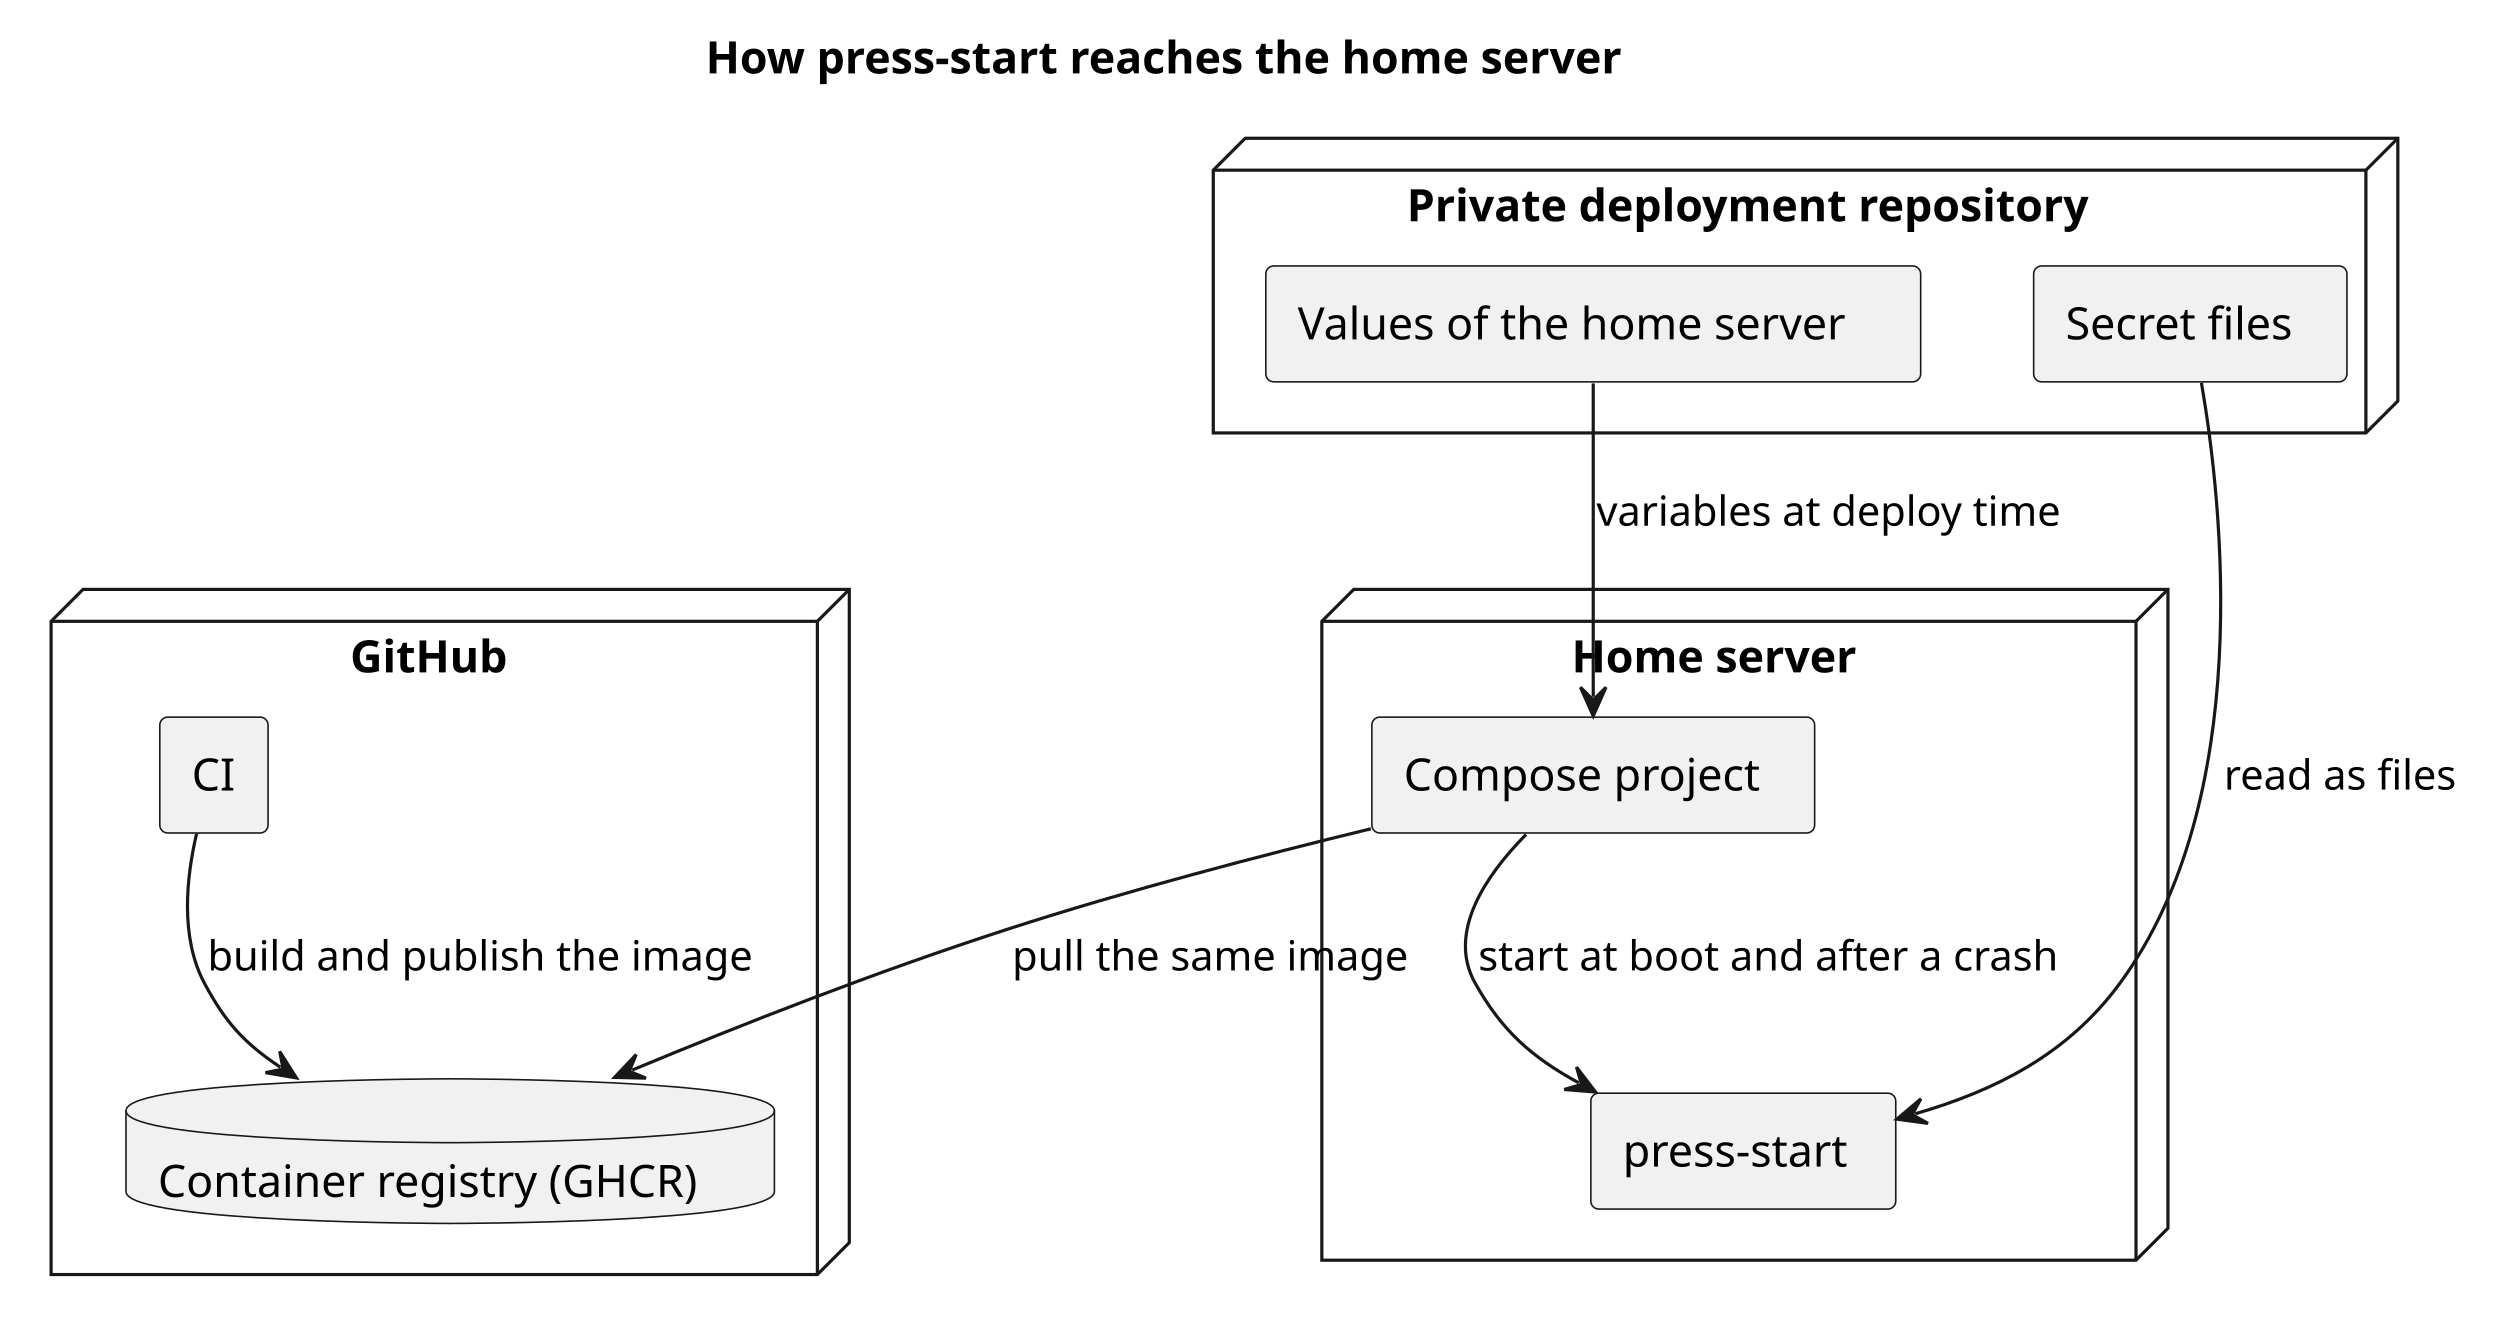
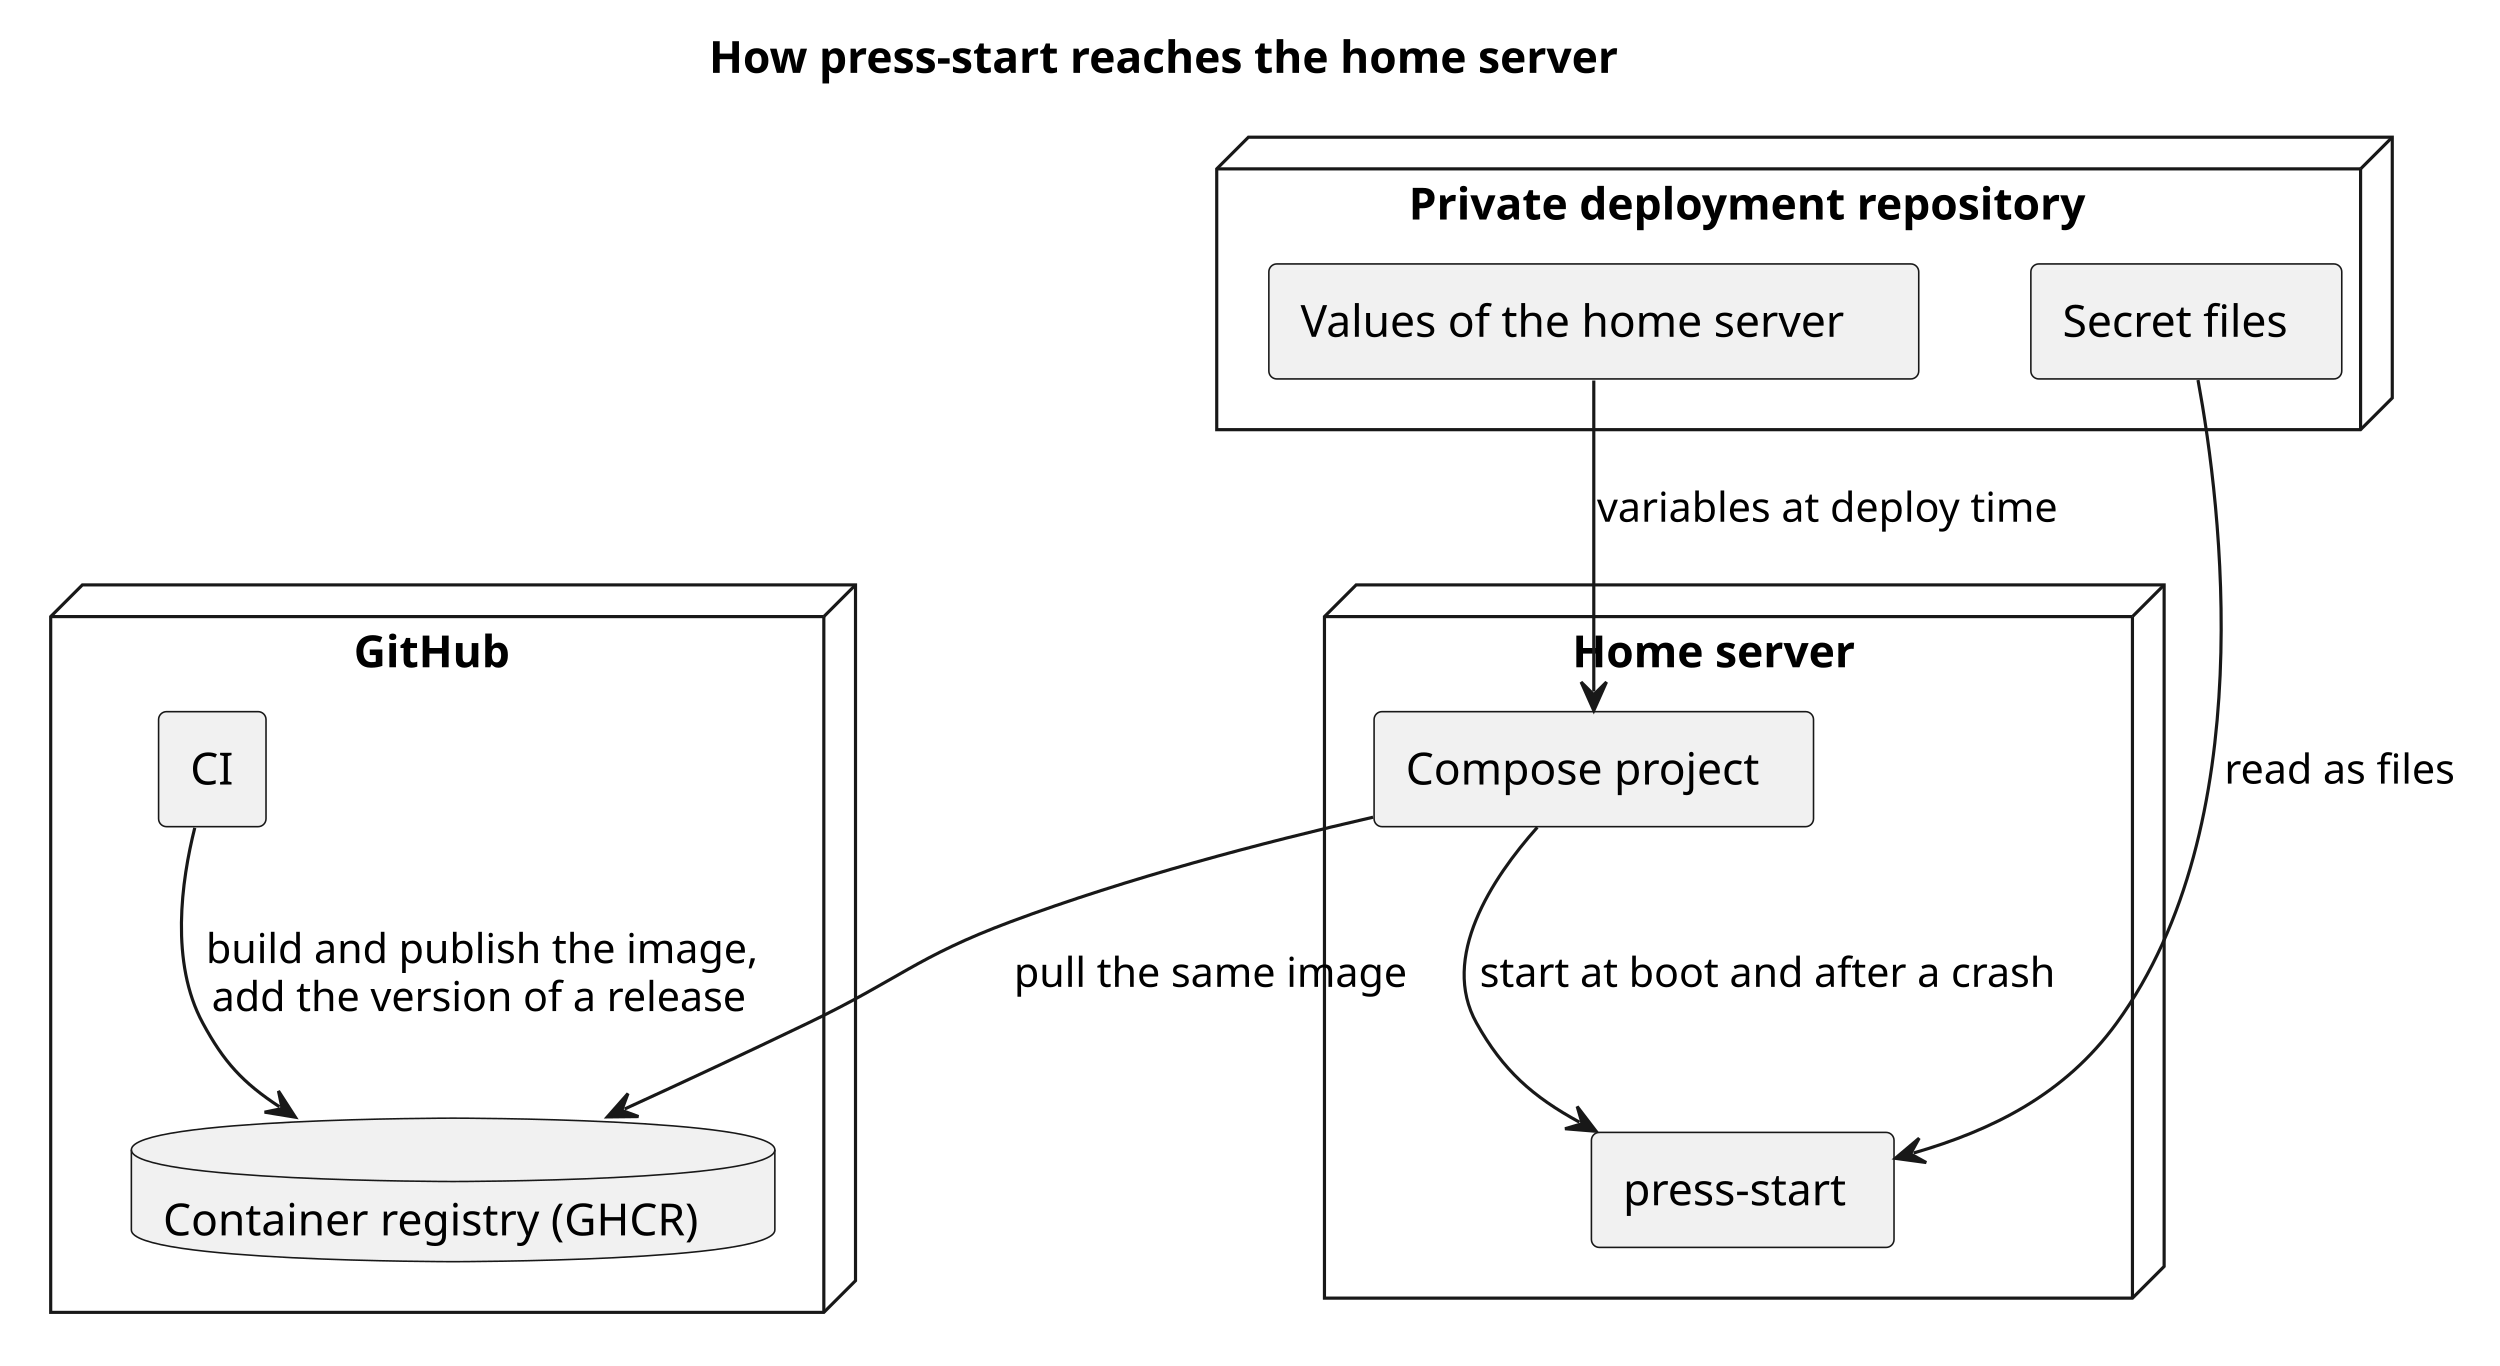
- <svg xmlns="http://www.w3.org/2000/svg" contentStyleType="text/css" data-diagram-type="DESCRIPTION" height="416px" preserveAspectRatio="none" style="width:783px;height:416px;background:#FFFFFF;" version="1.1" viewBox="0 0 783 416" width="783px" zoomAndPan="magnify">
+ <svg xmlns="http://www.w3.org/2000/svg" contentStyleType="text/css" data-diagram-type="DESCRIPTION" height="431px" preserveAspectRatio="none" style="width:789px;height:431px;background:#FFFFFF;" version="1.1" viewBox="0 0 789 431" width="789px" zoomAndPan="magnify">
  <defs />
  <g>
    <g class="title" data-source-line="1">
-       <text fill="#000000" font-family="sans-serif" font-size="14" font-weight="bold" lengthAdjust="spacing" textLength="327.626" x="221.02" y="22.995">How press-start reaches the home server</text>
+       <text fill="#000000" font-family="sans-serif" font-size="14" font-weight="bold" lengthAdjust="spacing" textLength="327.626" x="223.76" y="22.995">How press-start reaches the home server</text>
    </g>
    <g class="cluster" data-entity="GitHub" data-source-line="5" data-uid="ent0002" id="cluster_GitHub">
-       <polygon fill="none" points="16,194.597,26,184.597,266,184.597,266,389.187,256,399.187,16,399.187,16,194.597" style="stroke:#181818;stroke-width:1;" />
-       <line style="stroke:#181818;stroke-width:1;" x1="256" x2="266" y1="194.597" y2="184.597" />
-       <line style="stroke:#181818;stroke-width:1;" x1="16" x2="256" y1="194.597" y2="194.597" />
-       <line style="stroke:#181818;stroke-width:1;" x1="256" x2="256" y1="194.597" y2="399.187" />
-       <text fill="#000000" font-family="sans-serif" font-size="14" font-weight="bold" lengthAdjust="spacing" textLength="54.688" x="109.656" y="210.592">GitHub</text>
+       <polygon fill="none" points="16,194.597,26,184.597,270,184.597,270,404.187,260,414.187,16,414.187,16,194.597" style="stroke:#181818;stroke-width:1;" />
+       <line style="stroke:#181818;stroke-width:1;" x1="260" x2="270" y1="194.597" y2="184.597" />
+       <line style="stroke:#181818;stroke-width:1;" x1="16" x2="260" y1="194.597" y2="194.597" />
+       <line style="stroke:#181818;stroke-width:1;" x1="260" x2="260" y1="194.597" y2="414.187" />
+       <text fill="#000000" font-family="sans-serif" font-size="14" font-weight="bold" lengthAdjust="spacing" textLength="54.688" x="111.656" y="210.592">GitHub</text>
    </g>
    <g class="cluster" data-entity="Private deployment repository" data-source-line="9" data-uid="ent0005" id="cluster_Private deployment repository">
-       <polygon fill="none" points="380,53.297,390,43.297,751,43.297,751,125.597,741,135.597,380,135.597,380,53.297" style="stroke:#181818;stroke-width:1;" />
-       <line style="stroke:#181818;stroke-width:1;" x1="741" x2="751" y1="53.297" y2="43.297" />
-       <line style="stroke:#181818;stroke-width:1;" x1="380" x2="741" y1="53.297" y2="53.297" />
-       <line style="stroke:#181818;stroke-width:1;" x1="741" x2="741" y1="53.297" y2="135.597" />
-       <text fill="#000000" font-family="sans-serif" font-size="14" font-weight="bold" lengthAdjust="spacing" textLength="241.808" x="440.596" y="69.292">Private deployment repository</text>
+       <polygon fill="none" points="384,53.297,394,43.297,755,43.297,755,125.597,745,135.597,384,135.597,384,53.297" style="stroke:#181818;stroke-width:1;" />
+       <line style="stroke:#181818;stroke-width:1;" x1="745" x2="755" y1="53.297" y2="43.297" />
+       <line style="stroke:#181818;stroke-width:1;" x1="384" x2="745" y1="53.297" y2="53.297" />
+       <line style="stroke:#181818;stroke-width:1;" x1="745" x2="745" y1="53.297" y2="135.597" />
+       <text fill="#000000" font-family="sans-serif" font-size="14" font-weight="bold" lengthAdjust="spacing" textLength="241.808" x="444.596" y="69.292">Private deployment repository</text>
    </g>
    <g class="cluster" data-entity="Home server" data-source-line="13" data-uid="ent0008" id="cluster_Home server">
-       <polygon fill="none" points="414,194.597,424,184.597,679,184.597,679,384.687,669,394.687,414,394.687,414,194.597" style="stroke:#181818;stroke-width:1;" />
-       <line style="stroke:#181818;stroke-width:1;" x1="669" x2="679" y1="194.597" y2="184.597" />
-       <line style="stroke:#181818;stroke-width:1;" x1="414" x2="669" y1="194.597" y2="194.597" />
-       <line style="stroke:#181818;stroke-width:1;" x1="669" x2="669" y1="194.597" y2="394.687" />
-       <text fill="#000000" font-family="sans-serif" font-size="14" font-weight="bold" lengthAdjust="spacing" textLength="100.55" x="492.225" y="210.592">Home server</text>
+       <polygon fill="none" points="418,194.597,428,184.597,683,184.597,683,399.687,673,409.687,418,409.687,418,194.597" style="stroke:#181818;stroke-width:1;" />
+       <line style="stroke:#181818;stroke-width:1;" x1="673" x2="683" y1="194.597" y2="184.597" />
+       <line style="stroke:#181818;stroke-width:1;" x1="418" x2="673" y1="194.597" y2="194.597" />
+       <line style="stroke:#181818;stroke-width:1;" x1="673" x2="673" y1="194.597" y2="409.687" />
+       <text fill="#000000" font-family="sans-serif" font-size="14" font-weight="bold" lengthAdjust="spacing" textLength="100.55" x="496.225" y="210.592">Home server</text>
    </g>
    <g class="entity" data-entity="ci" data-source-line="6" data-uid="ent0003" id="entity_ci">
      <rect fill="#F1F1F1" height="36.297" rx="2.5" ry="2.5" style="stroke:#181818;stroke-width:0.5;" width="33.904" x="50.05" y="224.597" />
      <text fill="#000000" font-family="sans-serif" font-size="14" lengthAdjust="spacing" textLength="13.904" x="60.05" y="247.592">CI</text>
    </g>
    <g class="entity" data-entity="registry" data-source-line="7" data-uid="ent0004" id="entity_registry">
-       <path d="M39.46,347.887 C39.46,337.887 141.004,337.887 141.004,337.887 C141.004,337.887 242.547,337.887 242.547,347.887 L242.547,373.184 C242.547,383.184 141.004,383.184 141.004,383.184 C141.004,383.184 39.46,383.184 39.46,373.184 L39.46,347.887" fill="#F1F1F1" style="stroke:#181818;stroke-width:0.5;" />
-       <path d="M39.46,347.887 C39.46,357.887 141.004,357.887 141.004,357.887 C141.004,357.887 242.547,357.887 242.547,347.887" fill="none" style="stroke:#181818;stroke-width:0.5;" />
-       <text fill="#000000" font-family="sans-serif" font-size="14" lengthAdjust="spacing" textLength="183.087" x="49.46" y="374.882">Container registry (GHCR)</text>
+       <path d="M41.46,362.887 C41.46,352.887 143.004,352.887 143.004,352.887 C143.004,352.887 244.547,352.887 244.547,362.887 L244.547,388.184 C244.547,398.184 143.004,398.184 143.004,398.184 C143.004,398.184 41.46,398.184 41.46,388.184 L41.46,362.887" fill="#F1F1F1" style="stroke:#181818;stroke-width:0.5;" />
+       <path d="M41.46,362.887 C41.46,372.887 143.004,372.887 143.004,372.887 C143.004,372.887 244.547,372.887 244.547,362.887" fill="none" style="stroke:#181818;stroke-width:0.5;" />
+       <text fill="#000000" font-family="sans-serif" font-size="14" lengthAdjust="spacing" textLength="183.087" x="51.46" y="389.882">Container registry (GHCR)</text>
    </g>
    <g class="entity" data-entity="values" data-source-line="10" data-uid="ent0006" id="entity_values">
-       <rect fill="#F1F1F1" height="36.297" rx="2.5" ry="2.5" style="stroke:#181818;stroke-width:0.5;" width="205.103" x="396.45" y="83.297" />
-       <text fill="#000000" font-family="sans-serif" font-size="14" lengthAdjust="spacing" textLength="185.103" x="406.45" y="106.292">Values of the home server</text>
+       <rect fill="#F1F1F1" height="36.297" rx="2.5" ry="2.5" style="stroke:#181818;stroke-width:0.5;" width="205.103" x="400.45" y="83.297" />
+       <text fill="#000000" font-family="sans-serif" font-size="14" lengthAdjust="spacing" textLength="185.103" x="410.45" y="106.292">Values of the home server</text>
    </g>
    <g class="entity" data-entity="secrets" data-source-line="11" data-uid="ent0007" id="entity_secrets">
-       <rect fill="#F1F1F1" height="36.297" rx="2.5" ry="2.5" style="stroke:#181818;stroke-width:0.5;" width="98.121" x="636.94" y="83.297" />
-       <text fill="#000000" font-family="sans-serif" font-size="14" lengthAdjust="spacing" textLength="78.121" x="646.94" y="106.292">Secret files</text>
+       <rect fill="#F1F1F1" height="36.297" rx="2.5" ry="2.5" style="stroke:#181818;stroke-width:0.5;" width="98.121" x="640.94" y="83.297" />
+       <text fill="#000000" font-family="sans-serif" font-size="14" lengthAdjust="spacing" textLength="78.121" x="650.94" y="106.292">Secret files</text>
    </g>
    <g class="entity" data-entity="compose" data-source-line="14" data-uid="ent0009" id="entity_compose">
-       <rect fill="#F1F1F1" height="36.297" rx="2.5" ry="2.5" style="stroke:#181818;stroke-width:0.5;" width="138.685" x="429.66" y="224.597" />
-       <text fill="#000000" font-family="sans-serif" font-size="14" lengthAdjust="spacing" textLength="118.686" x="439.66" y="247.592">Compose project</text>
+       <rect fill="#F1F1F1" height="36.297" rx="2.5" ry="2.5" style="stroke:#181818;stroke-width:0.5;" width="138.685" x="433.66" y="224.597" />
+       <text fill="#000000" font-family="sans-serif" font-size="14" lengthAdjust="spacing" textLength="118.686" x="443.66" y="247.592">Compose project</text>
    </g>
    <g class="entity" data-entity="app" data-source-line="15" data-uid="ent0010" id="entity_app">
-       <rect fill="#F1F1F1" height="36.297" rx="2.5" ry="2.5" style="stroke:#181818;stroke-width:0.5;" width="95.503" x="498.25" y="342.387" />
-       <text fill="#000000" font-family="sans-serif" font-size="14" lengthAdjust="spacing" textLength="75.503" x="508.25" y="365.382">press-start</text>
+       <rect fill="#F1F1F1" height="36.297" rx="2.5" ry="2.5" style="stroke:#181818;stroke-width:0.5;" width="95.503" x="502.25" y="357.387" />
+       <text fill="#000000" font-family="sans-serif" font-size="14" lengthAdjust="spacing" textLength="75.503" x="512.25" y="380.382">press-start</text>
    </g>
    <g class="link" data-entity-1="ci" data-entity-2="registry" data-source-line="18" data-uid="lnk11" id="link_ci_registry">
-       <path d="M61.57,261.137 C58.39,274.687 56.34,293.527 64,307.887 C70.51,320.107 76.349,326.607 87.859,334.287" fill="none" id="ci-to-registry" style="stroke:#181818;stroke-width:1;" />
-       <polygon fill="#181818" points="92.85,337.617,87.584,329.294,88.691,334.842,83.143,335.949,92.85,337.617" style="stroke:#181818;stroke-width:1;" />
-       <text fill="#000000" font-family="sans-serif" font-size="13" lengthAdjust="spacing" textLength="181.759" x="65" y="303.954">build and publish the image</text>
+       <path d="M61.47,261.257 C57.23,278.107 53.66,303.777 64,322.887 C70.63,335.137 76.541,341.659 88.201,349.298" fill="none" id="ci-to-registry" style="stroke:#181818;stroke-width:1;" />
+       <polygon fill="#181818" points="93.22,352.587,87.884,344.309,89.038,349.847,83.5,351,93.22,352.587" style="stroke:#181818;stroke-width:1;" />
+       <text fill="#000000" font-family="sans-serif" font-size="13" lengthAdjust="spacing" textLength="185.891" x="65" y="303.954">build and publish the image,</text>
+       <text fill="#000000" font-family="sans-serif" font-size="13" lengthAdjust="spacing" textLength="182.267" x="66.812" y="319.087">add the version of a release</text>
    </g>
    <g class="link" data-entity-1="compose" data-entity-2="registry" data-source-line="19" data-uid="lnk12" id="link_compose_registry">
-       <path d="M429.34,259.577 C394.95,267.927 352.99,278.917 316,290.887 C273.77,304.557 232.56,320.774 198.011,335.134" fill="none" id="compose-to-registry" style="stroke:#181818;stroke-width:1;" />
-       <polygon fill="#181818" points="192.47,337.437,202.316,337.676,197.087,335.518,199.246,330.289,192.47,337.437" style="stroke:#181818;stroke-width:1;" />
-       <text fill="#000000" font-family="sans-serif" font-size="13" lengthAdjust="spacing" textLength="133.339" x="317" y="303.954">pull the same image</text>
+       <path d="M433.34,257.907 C398.46,265.917 355.92,277.107 319,290.887 C289.21,302.007 283.67,309.117 255,322.887 C234.35,332.807 216.845,340.969 197.125,349.999" fill="none" id="compose-to-registry" style="stroke:#181818;stroke-width:1;" />
+       <polygon fill="#181818" points="191.67,352.497,201.518,352.387,196.216,350.415,198.188,345.113,191.67,352.497" style="stroke:#181818;stroke-width:1;" />
+       <text fill="#000000" font-family="sans-serif" font-size="13" lengthAdjust="spacing" textLength="133.339" x="320" y="311.454">pull the same image</text>
    </g>
    <g class="link" data-entity-1="values" data-entity-2="compose" data-source-line="20" data-uid="lnk13" id="link_values_compose">
-       <path d="M499,120.087 C499,146.877 499,191.537 499,218.247" fill="none" id="values-to-compose" style="stroke:#181818;stroke-width:1;" />
-       <polygon fill="#181818" points="499,224.247,503,215.247,499,219.247,495,215.247,499,224.247" style="stroke:#181818;stroke-width:1;" />
-       <text fill="#000000" font-family="sans-serif" font-size="13" lengthAdjust="spacing" textLength="157.809" x="500" y="164.664">variables at deploy time</text>
+       <path d="M503,120.087 C503,146.877 503,191.537 503,218.247" fill="none" id="values-to-compose" style="stroke:#181818;stroke-width:1;" />
+       <polygon fill="#181818" points="503,224.247,507,215.247,503,219.247,499,215.247,503,224.247" style="stroke:#181818;stroke-width:1;" />
+       <text fill="#000000" font-family="sans-serif" font-size="13" lengthAdjust="spacing" textLength="157.809" x="504" y="164.664">variables at deploy time</text>
    </g>
    <g class="link" data-entity-1="secrets" data-entity-2="app" data-source-line="21" data-uid="lnk14" id="link_secrets_app">
-       <path d="M689.49,119.897 C696.08,158.107 706.2,250.317 664,307.887 C647.48,330.437 624.721,341.6 599.851,348.84" fill="none" id="secrets-to-app" style="stroke:#181818;stroke-width:1;" />
-       <polygon fill="#181818" points="594.09,350.517,603.849,351.842,598.891,349.119,601.613,344.161,594.09,350.517" style="stroke:#181818;stroke-width:1;" />
-       <text fill="#000000" font-family="sans-serif" font-size="13" lengthAdjust="spacing" textLength="79.136" x="696.53" y="247.304">read as files</text>
+       <path d="M693.69,119.937 C701.1,160.127 713.47,260.367 668,322.887 C651.56,345.497 628.802,356.663 603.922,363.893" fill="none" id="secrets-to-app" style="stroke:#181818;stroke-width:1;" />
+       <polygon fill="#181818" points="598.16,365.567,607.919,366.897,602.961,364.172,605.686,359.214,598.16,365.567" style="stroke:#181818;stroke-width:1;" />
+       <text fill="#000000" font-family="sans-serif" font-size="13" lengthAdjust="spacing" textLength="79.136" x="702.01" y="247.304">read as files</text>
    </g>
    <g class="link" data-entity-1="compose" data-entity-2="app" data-source-line="22" data-uid="lnk15" id="link_compose_app">
-       <path d="M477.95,261.367 C465.28,274.217 453.15,292.067 462,307.887 C470.35,322.837 479.733,331.114 494.473,339.154" fill="none" id="compose-to-app" style="stroke:#181818;stroke-width:1;" />
-       <polygon fill="#181818" points="499.74,342.027,493.754,334.206,495.351,339.633,489.923,341.229,499.74,342.027" style="stroke:#181818;stroke-width:1;" />
-       <text fill="#000000" font-family="sans-serif" font-size="13" lengthAdjust="spacing" textLength="196.269" x="463" y="303.954">start at boot and after a crash</text>
+       <path d="M485.19,261.087 C470.72,277.367 454.45,302.237 466,322.887 C474.35,337.837 483.733,346.114 498.473,354.154" fill="none" id="compose-to-app" style="stroke:#181818;stroke-width:1;" />
+       <polygon fill="#181818" points="503.74,357.027,497.754,349.206,499.351,354.633,493.923,356.229,503.74,357.027" style="stroke:#181818;stroke-width:1;" />
+       <text fill="#000000" font-family="sans-serif" font-size="13" lengthAdjust="spacing" textLength="196.269" x="467" y="311.454">start at boot and after a crash</text>
    </g>
  </g>
</svg>
